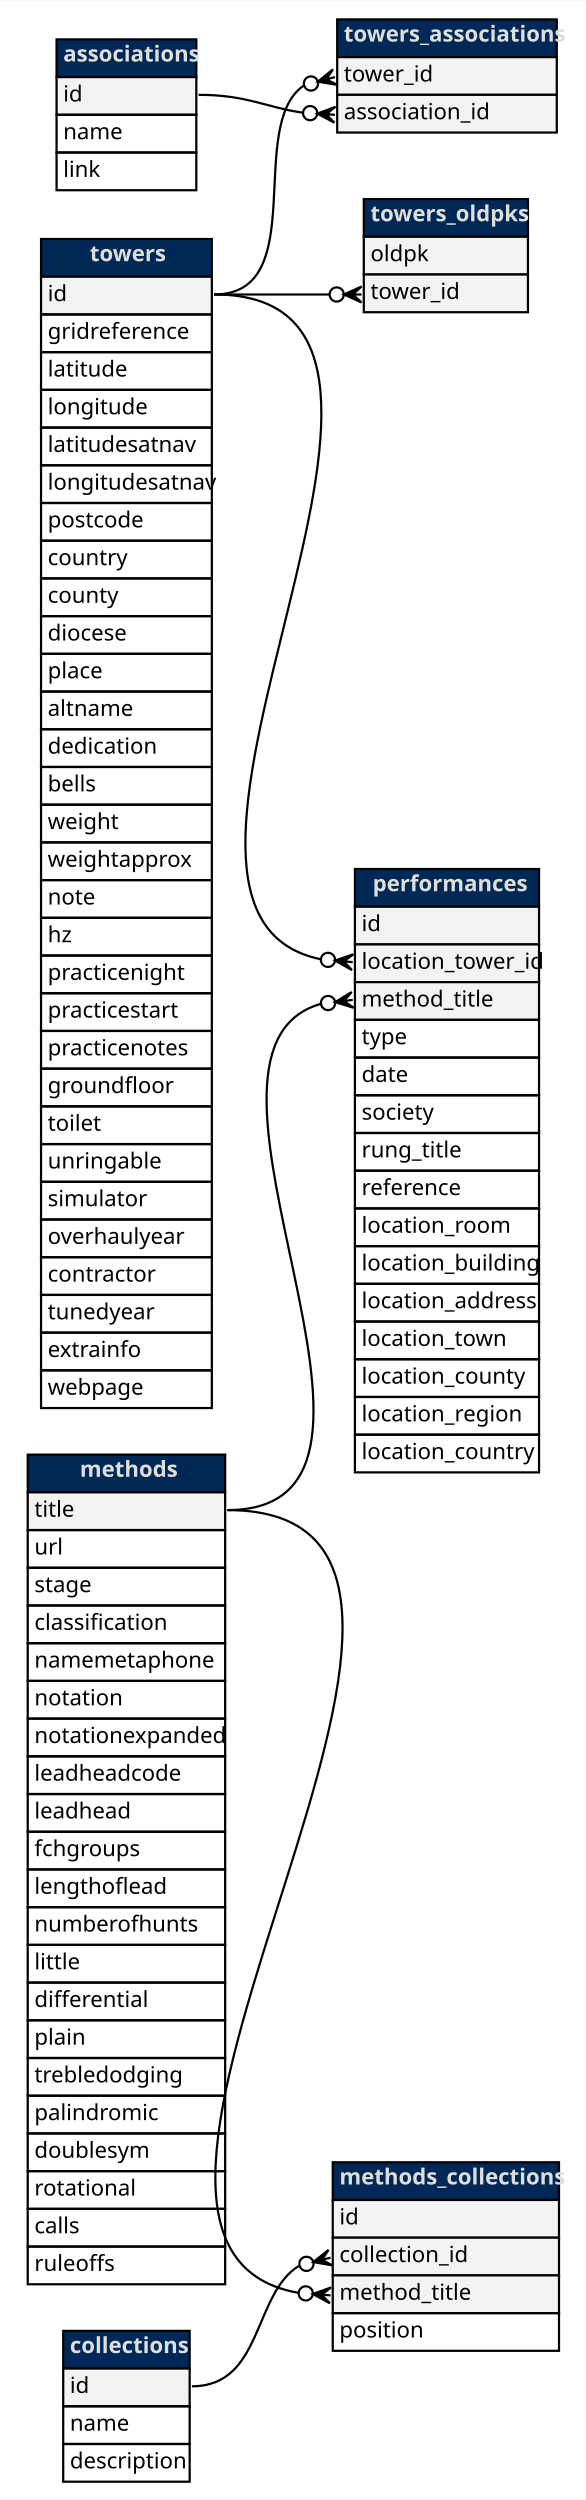
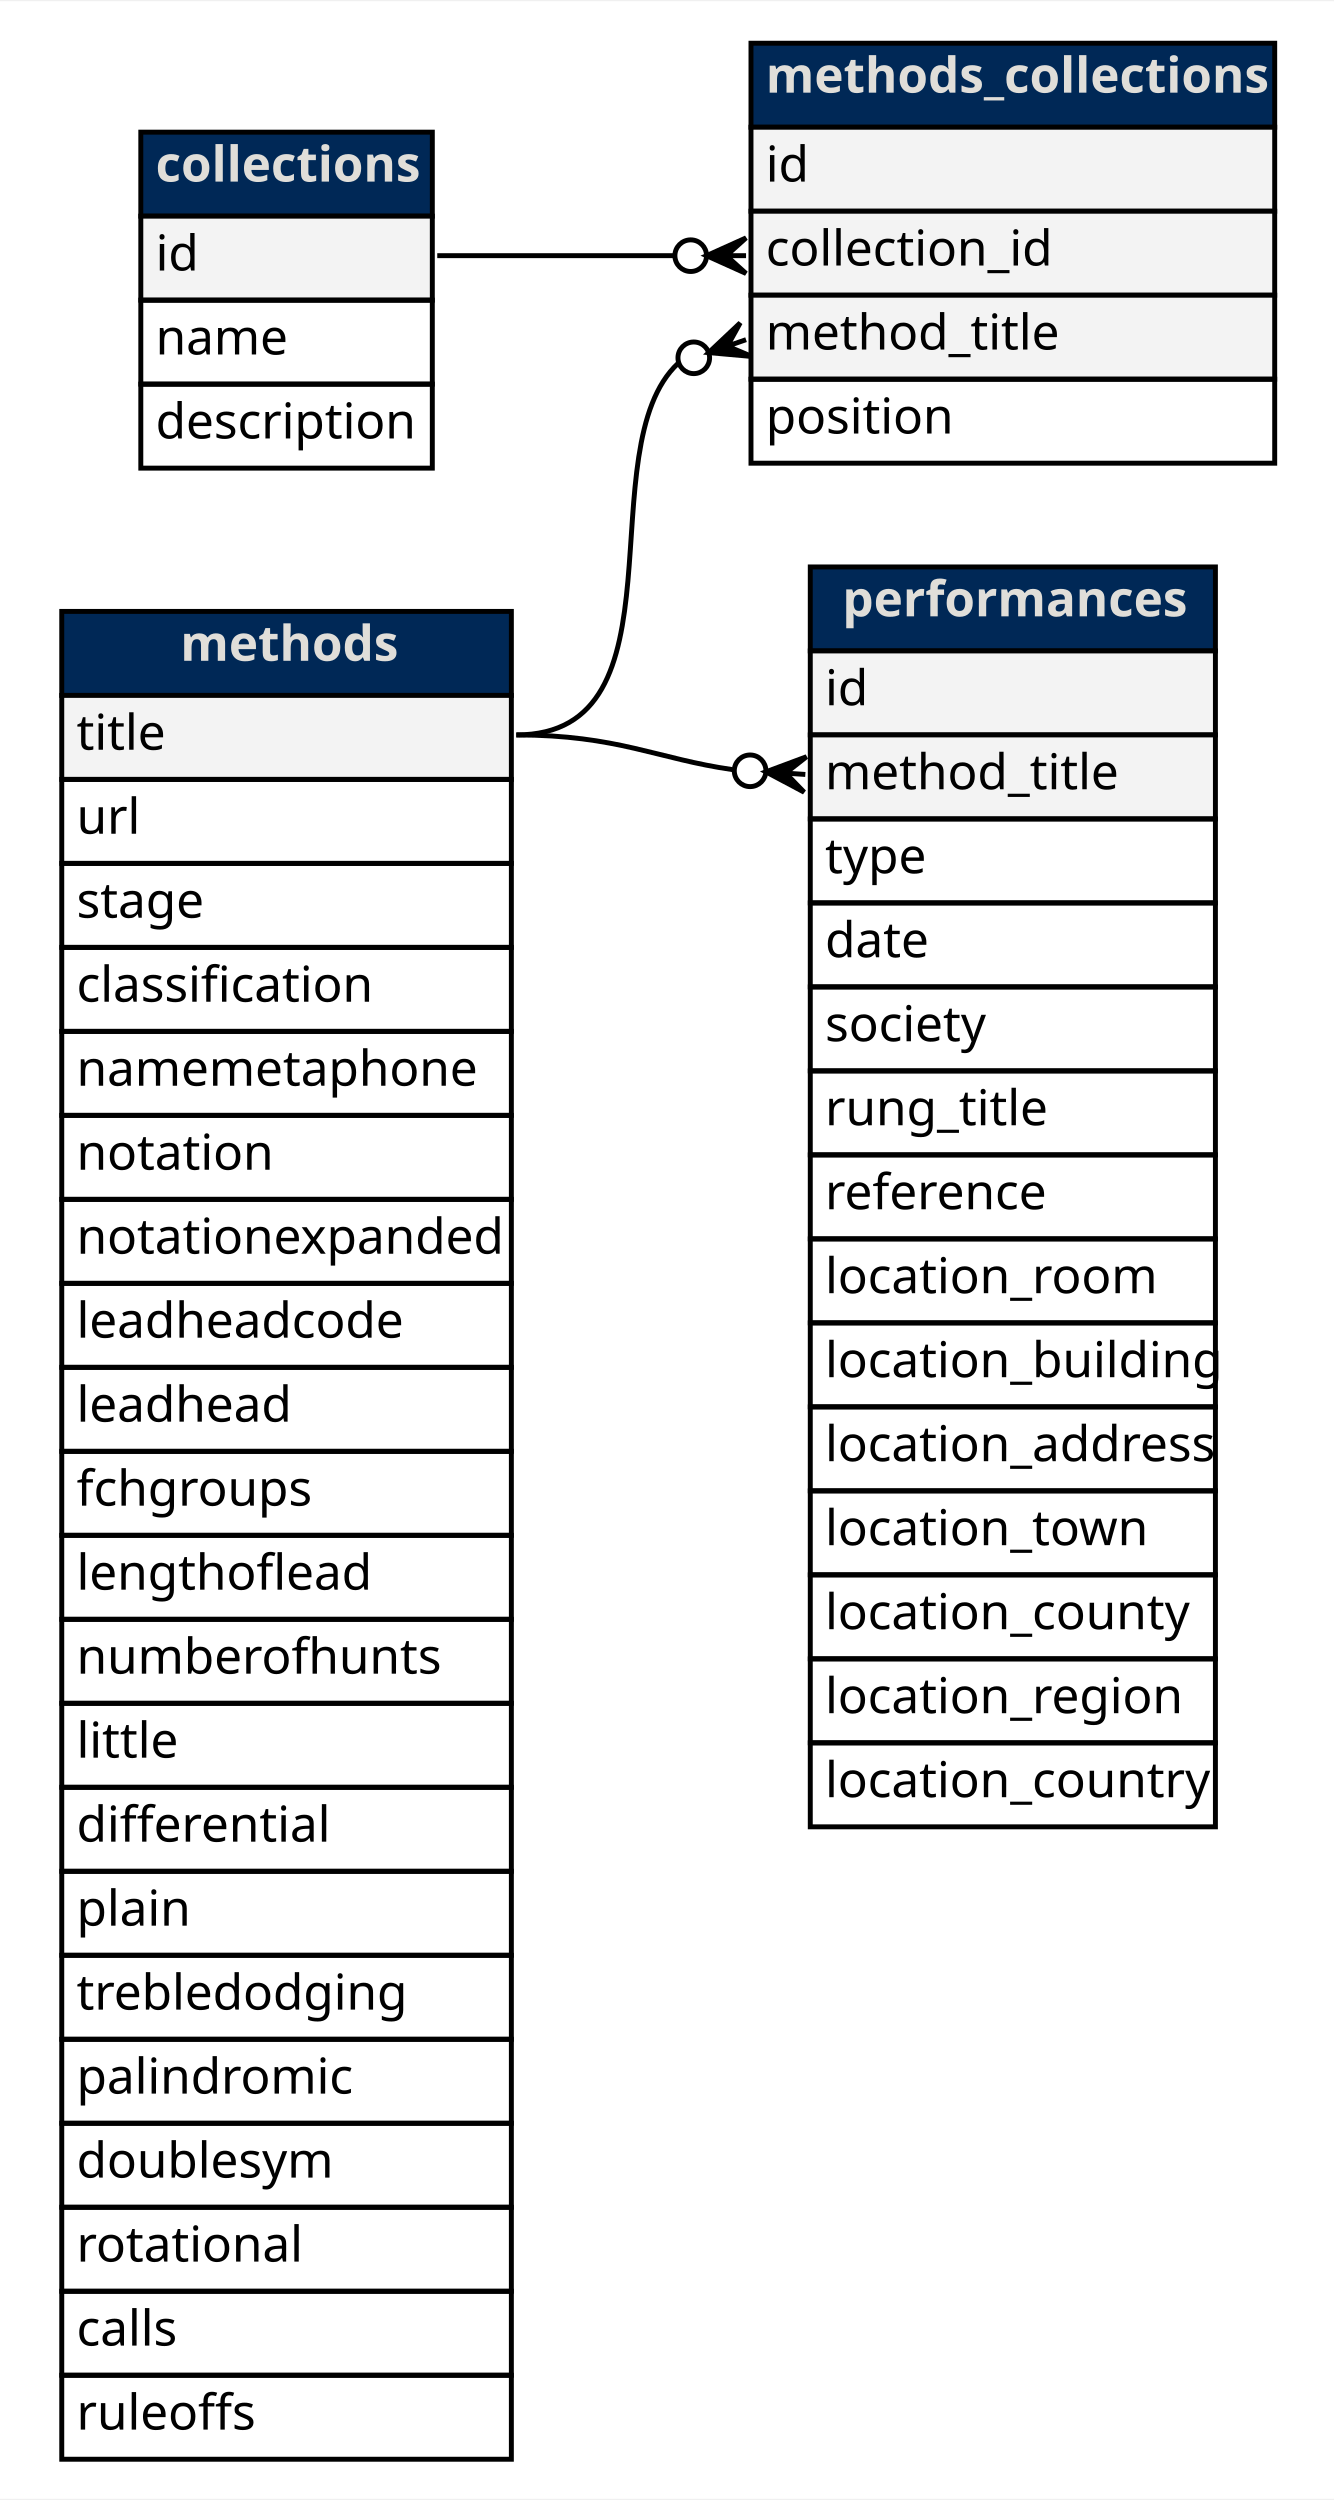
- <svg xmlns="http://www.w3.org/2000/svg" xmlns:xlink="http://www.w3.org/1999/xlink" width="264pt" height="1127pt" viewBox="0.00 0.00 264.00 1126.50">
-   <g id="graph0" class="graph" transform="scale(1 1) rotate(0) translate(4 1122.5)">
-     <polygon fill="#ffffff" stroke="none" points="-4,4 -4,-1122.5 260,-1122.5 260,4 -4,4" />
+ <svg xmlns="http://www.w3.org/2000/svg" xmlns:xlink="http://www.w3.org/1999/xlink" width="270pt" height="506pt" viewBox="0.00 0.00 270.00 505.50">
+   <g id="graph0" class="graph" transform="scale(1 1) rotate(0) translate(4 501.5)">
+     <polygon fill="#ffffff" stroke="transparent" points="-4,4 -4,-501.5 266,-501.5 266,4 -4,4" />
    <g id="node1" class="node">
      <g id="a_node1">
-         <a xlink:href="tables/associations.html" xlink:title="associations">
-           <polygon fill="#ffffff" stroke="none" points="21,-1037 21,-1105 84,-1105 84,-1037 21,-1037" />
-           <polygon fill="#002856" stroke="none" points="21.5,-1088 21.5,-1105 84.5,-1105 84.5,-1088 21.5,-1088" />
-           <polygon fill="none" stroke="black" points="21.5,-1088 21.5,-1105 84.5,-1105 84.5,-1088 21.5,-1088" />
-           <text text-anchor="start" x="24.5" y="-1095" font-family="Lucida Sans,sans-serif" font-weight="bold" font-size="10.00" fill="#e0ded9">associations</text>
-           <polygon fill="#f3f3f3" stroke="none" points="21.5,-1071 21.5,-1088 84.5,-1088 84.5,-1071 21.5,-1071" />
-           <polygon fill="none" stroke="black" points="21.5,-1071 21.5,-1088 84.5,-1088 84.5,-1071 21.5,-1071" />
-           <text text-anchor="start" x="24.5" y="-1077" font-family="Lucida Sans,sans-serif" font-size="10.00">id</text>
-           <polygon fill="none" stroke="black" points="21.5,-1054 21.5,-1071 84.5,-1071 84.5,-1054 21.5,-1054" />
-           <text text-anchor="start" x="24.5" y="-1060" font-family="Lucida Sans,sans-serif" font-size="10.00">name</text>
-           <polygon fill="none" stroke="black" points="21.5,-1037 21.5,-1054 84.5,-1054 84.5,-1037 21.5,-1037" />
-           <text text-anchor="start" x="24.5" y="-1043" font-family="Lucida Sans,sans-serif" font-size="10.00">link</text>
+         <a xlink:href="tables/collections.html" xlink:title="collections">
+           <polygon fill="#ffffff" stroke="transparent" points="24,-407 24,-475 83,-475 83,-407 24,-407" />
+           <polygon fill="#002856" stroke="transparent" points="24.5,-458 24.5,-475 83.5,-475 83.5,-458 24.5,-458" />
+           <polygon fill="none" stroke="black" points="24.5,-458 24.5,-475 83.5,-475 83.5,-458 24.5,-458" />
+           <text text-anchor="start" x="27.5" y="-465" font-family="Lucida Sans,sans-serif" font-weight="bold" font-size="10.00" fill="#e0ded9">collections</text>
+           <polygon fill="#f3f3f3" stroke="transparent" points="24.5,-441 24.5,-458 83.5,-458 83.5,-441 24.5,-441" />
+           <polygon fill="none" stroke="black" points="24.5,-441 24.5,-458 83.5,-458 83.5,-441 24.5,-441" />
+           <text text-anchor="start" x="27.5" y="-447" font-family="Lucida Sans,sans-serif" font-size="10.00">id</text>
+           <polygon fill="none" stroke="black" points="24.5,-424 24.5,-441 83.5,-441 83.5,-424 24.5,-424" />
+           <text text-anchor="start" x="27.5" y="-430" font-family="Lucida Sans,sans-serif" font-size="10.00">name</text>
+           <polygon fill="none" stroke="black" points="24.5,-407 24.5,-424 83.5,-424 83.5,-407 24.5,-407" />
+           <text text-anchor="start" x="27.5" y="-413" font-family="Lucida Sans,sans-serif" font-size="10.00">description</text>
        </a>
      </g>
    </g>
    <g id="node2" class="node">
      <g id="a_node2">
-         <a xlink:href="tables/collections.html" xlink:title="collections">
-           <polygon fill="#ffffff" stroke="none" points="24,-4 24,-72 81,-72 81,-4 24,-4" />
-           <polygon fill="#002856" stroke="none" points="24.5,-55 24.5,-72 81.5,-72 81.5,-55 24.5,-55" />
-           <polygon fill="none" stroke="black" points="24.5,-55 24.5,-72 81.5,-72 81.5,-55 24.5,-55" />
-           <text text-anchor="start" x="27.5" y="-62" font-family="Lucida Sans,sans-serif" font-weight="bold" font-size="10.00" fill="#e0ded9">collections</text>
-           <polygon fill="#f3f3f3" stroke="none" points="24.5,-38 24.5,-55 81.5,-55 81.5,-38 24.5,-38" />
-           <polygon fill="none" stroke="black" points="24.5,-38 24.5,-55 81.5,-55 81.5,-38 24.5,-38" />
-           <text text-anchor="start" x="27.5" y="-44" font-family="Lucida Sans,sans-serif" font-size="10.00">id</text>
-           <polygon fill="none" stroke="black" points="24.5,-21 24.5,-38 81.5,-38 81.5,-21 24.5,-21" />
-           <text text-anchor="start" x="27.5" y="-27" font-family="Lucida Sans,sans-serif" font-size="10.00">name</text>
-           <polygon fill="none" stroke="black" points="24.5,-4 24.5,-21 81.5,-21 81.5,-4 24.5,-4" />
-           <text text-anchor="start" x="27.5" y="-10" font-family="Lucida Sans,sans-serif" font-size="10.00">description</text>
+         <a xlink:href="tables/methods.html" xlink:title="methods">
+           <polygon fill="#ffffff" stroke="transparent" points="8,-4 8,-378 99,-378 99,-4 8,-4" />
+           <polygon fill="#002856" stroke="transparent" points="8.5,-361 8.5,-378 99.5,-378 99.5,-361 8.5,-361" />
+           <polygon fill="none" stroke="black" points="8.5,-361 8.5,-378 99.5,-378 99.5,-361 8.5,-361" />
+           <text text-anchor="start" x="32.5" y="-368" font-family="Lucida Sans,sans-serif" font-weight="bold" font-size="10.00" fill="#e0ded9">methods</text>
+           <polygon fill="#f3f3f3" stroke="transparent" points="8.5,-344 8.5,-361 99.5,-361 99.5,-344 8.5,-344" />
+           <polygon fill="none" stroke="black" points="8.5,-344 8.5,-361 99.5,-361 99.5,-344 8.5,-344" />
+           <text text-anchor="start" x="11.5" y="-350" font-family="Lucida Sans,sans-serif" font-size="10.00">title</text>
+           <polygon fill="none" stroke="black" points="8.5,-327 8.5,-344 99.5,-344 99.5,-327 8.5,-327" />
+           <text text-anchor="start" x="11.5" y="-333" font-family="Lucida Sans,sans-serif" font-size="10.00">url</text>
+           <polygon fill="none" stroke="black" points="8.5,-310 8.5,-327 99.5,-327 99.5,-310 8.5,-310" />
+           <text text-anchor="start" x="11.5" y="-316" font-family="Lucida Sans,sans-serif" font-size="10.00">stage</text>
+           <polygon fill="none" stroke="black" points="8.5,-293 8.5,-310 99.5,-310 99.5,-293 8.5,-293" />
+           <text text-anchor="start" x="11.5" y="-299" font-family="Lucida Sans,sans-serif" font-size="10.00">classification</text>
+           <polygon fill="none" stroke="black" points="8.5,-276 8.5,-293 99.5,-293 99.5,-276 8.5,-276" />
+           <text text-anchor="start" x="11.5" y="-282" font-family="Lucida Sans,sans-serif" font-size="10.00">namemetaphone</text>
+           <polygon fill="none" stroke="black" points="8.5,-259 8.5,-276 99.5,-276 99.5,-259 8.5,-259" />
+           <text text-anchor="start" x="11.5" y="-265" font-family="Lucida Sans,sans-serif" font-size="10.00">notation</text>
+           <polygon fill="none" stroke="black" points="8.5,-242 8.5,-259 99.5,-259 99.5,-242 8.5,-242" />
+           <text text-anchor="start" x="11.5" y="-248" font-family="Lucida Sans,sans-serif" font-size="10.00">notationexpanded</text>
+           <polygon fill="none" stroke="black" points="8.5,-225 8.5,-242 99.5,-242 99.5,-225 8.5,-225" />
+           <text text-anchor="start" x="11.5" y="-231" font-family="Lucida Sans,sans-serif" font-size="10.00">leadheadcode</text>
+           <polygon fill="none" stroke="black" points="8.5,-208 8.5,-225 99.5,-225 99.5,-208 8.5,-208" />
+           <text text-anchor="start" x="11.5" y="-214" font-family="Lucida Sans,sans-serif" font-size="10.00">leadhead</text>
+           <polygon fill="none" stroke="black" points="8.5,-191 8.5,-208 99.5,-208 99.5,-191 8.5,-191" />
+           <text text-anchor="start" x="11.5" y="-197" font-family="Lucida Sans,sans-serif" font-size="10.00">fchgroups</text>
+           <polygon fill="none" stroke="black" points="8.5,-174 8.5,-191 99.5,-191 99.5,-174 8.5,-174" />
+           <text text-anchor="start" x="11.5" y="-180" font-family="Lucida Sans,sans-serif" font-size="10.00">lengthoflead</text>
+           <polygon fill="none" stroke="black" points="8.5,-157 8.5,-174 99.5,-174 99.5,-157 8.5,-157" />
+           <text text-anchor="start" x="11.5" y="-163" font-family="Lucida Sans,sans-serif" font-size="10.00">numberofhunts</text>
+           <polygon fill="none" stroke="black" points="8.5,-140 8.5,-157 99.5,-157 99.5,-140 8.5,-140" />
+           <text text-anchor="start" x="11.5" y="-146" font-family="Lucida Sans,sans-serif" font-size="10.00">little</text>
+           <polygon fill="none" stroke="black" points="8.5,-123 8.5,-140 99.5,-140 99.5,-123 8.5,-123" />
+           <text text-anchor="start" x="11.5" y="-129" font-family="Lucida Sans,sans-serif" font-size="10.00">differential</text>
+           <polygon fill="none" stroke="black" points="8.5,-106 8.5,-123 99.5,-123 99.5,-106 8.5,-106" />
+           <text text-anchor="start" x="11.5" y="-112" font-family="Lucida Sans,sans-serif" font-size="10.00">plain</text>
+           <polygon fill="none" stroke="black" points="8.5,-89 8.5,-106 99.5,-106 99.5,-89 8.5,-89" />
+           <text text-anchor="start" x="11.5" y="-95" font-family="Lucida Sans,sans-serif" font-size="10.00">trebledodging</text>
+           <polygon fill="none" stroke="black" points="8.5,-72 8.5,-89 99.5,-89 99.5,-72 8.5,-72" />
+           <text text-anchor="start" x="11.5" y="-78" font-family="Lucida Sans,sans-serif" font-size="10.00">palindromic</text>
+           <polygon fill="none" stroke="black" points="8.5,-55 8.5,-72 99.5,-72 99.5,-55 8.5,-55" />
+           <text text-anchor="start" x="11.5" y="-61" font-family="Lucida Sans,sans-serif" font-size="10.00">doublesym</text>
+           <polygon fill="none" stroke="black" points="8.5,-38 8.5,-55 99.5,-55 99.5,-38 8.5,-38" />
+           <text text-anchor="start" x="11.5" y="-44" font-family="Lucida Sans,sans-serif" font-size="10.00">rotational</text>
+           <polygon fill="none" stroke="black" points="8.5,-21 8.5,-38 99.5,-38 99.5,-21 8.5,-21" />
+           <text text-anchor="start" x="11.5" y="-27" font-family="Lucida Sans,sans-serif" font-size="10.00">calls</text>
+           <polygon fill="none" stroke="black" points="8.5,-4 8.5,-21 99.5,-21 99.5,-4 8.5,-4" />
+           <text text-anchor="start" x="11.5" y="-10" font-family="Lucida Sans,sans-serif" font-size="10.00">ruleoffs</text>
        </a>
      </g>
    </g>
    <g id="node3" class="node">
      <g id="a_node3">
-         <a xlink:href="tables/methods.html" xlink:title="methods">
-           <polygon fill="#ffffff" stroke="none" points="8,-93 8,-467 97,-467 97,-93 8,-93" />
-           <polygon fill="#002856" stroke="none" points="8.5,-450 8.5,-467 97.5,-467 97.5,-450 8.5,-450" />
-           <polygon fill="none" stroke="black" points="8.5,-450 8.5,-467 97.5,-467 97.5,-450 8.5,-450" />
-           <text text-anchor="start" x="32" y="-457" font-family="Lucida Sans,sans-serif" font-weight="bold" font-size="10.00" fill="#e0ded9">methods</text>
-           <polygon fill="#f3f3f3" stroke="none" points="8.5,-433 8.5,-450 97.5,-450 97.5,-433 8.5,-433" />
-           <polygon fill="none" stroke="black" points="8.5,-433 8.5,-450 97.5,-450 97.5,-433 8.5,-433" />
-           <text text-anchor="start" x="11.5" y="-439" font-family="Lucida Sans,sans-serif" font-size="10.00">title</text>
-           <polygon fill="none" stroke="black" points="8.5,-416 8.5,-433 97.5,-433 97.5,-416 8.5,-416" />
-           <text text-anchor="start" x="11.5" y="-422" font-family="Lucida Sans,sans-serif" font-size="10.00">url</text>
-           <polygon fill="none" stroke="black" points="8.5,-399 8.5,-416 97.5,-416 97.5,-399 8.5,-399" />
-           <text text-anchor="start" x="11.5" y="-405" font-family="Lucida Sans,sans-serif" font-size="10.00">stage</text>
-           <polygon fill="none" stroke="black" points="8.5,-382 8.5,-399 97.5,-399 97.5,-382 8.5,-382" />
-           <text text-anchor="start" x="11.5" y="-388" font-family="Lucida Sans,sans-serif" font-size="10.00">classification</text>
-           <polygon fill="none" stroke="black" points="8.5,-365 8.5,-382 97.5,-382 97.5,-365 8.5,-365" />
-           <text text-anchor="start" x="11.5" y="-371" font-family="Lucida Sans,sans-serif" font-size="10.00">namemetaphone</text>
-           <polygon fill="none" stroke="black" points="8.5,-348 8.5,-365 97.5,-365 97.5,-348 8.5,-348" />
-           <text text-anchor="start" x="11.5" y="-354" font-family="Lucida Sans,sans-serif" font-size="10.00">notation</text>
-           <polygon fill="none" stroke="black" points="8.5,-331 8.5,-348 97.5,-348 97.5,-331 8.5,-331" />
-           <text text-anchor="start" x="11.5" y="-337" font-family="Lucida Sans,sans-serif" font-size="10.00">notationexpanded</text>
-           <polygon fill="none" stroke="black" points="8.5,-314 8.5,-331 97.5,-331 97.5,-314 8.5,-314" />
-           <text text-anchor="start" x="11.5" y="-320" font-family="Lucida Sans,sans-serif" font-size="10.00">leadheadcode</text>
-           <polygon fill="none" stroke="black" points="8.5,-297 8.5,-314 97.5,-314 97.5,-297 8.5,-297" />
-           <text text-anchor="start" x="11.5" y="-303" font-family="Lucida Sans,sans-serif" font-size="10.00">leadhead</text>
-           <polygon fill="none" stroke="black" points="8.5,-280 8.5,-297 97.5,-297 97.5,-280 8.5,-280" />
-           <text text-anchor="start" x="11.5" y="-286" font-family="Lucida Sans,sans-serif" font-size="10.00">fchgroups</text>
-           <polygon fill="none" stroke="black" points="8.5,-263 8.5,-280 97.5,-280 97.5,-263 8.5,-263" />
-           <text text-anchor="start" x="11.5" y="-269" font-family="Lucida Sans,sans-serif" font-size="10.00">lengthoflead</text>
-           <polygon fill="none" stroke="black" points="8.5,-246 8.5,-263 97.5,-263 97.5,-246 8.5,-246" />
-           <text text-anchor="start" x="11.5" y="-252" font-family="Lucida Sans,sans-serif" font-size="10.00">numberofhunts</text>
-           <polygon fill="none" stroke="black" points="8.5,-229 8.5,-246 97.5,-246 97.5,-229 8.5,-229" />
-           <text text-anchor="start" x="11.5" y="-235" font-family="Lucida Sans,sans-serif" font-size="10.00">little</text>
-           <polygon fill="none" stroke="black" points="8.5,-212 8.5,-229 97.5,-229 97.5,-212 8.5,-212" />
-           <text text-anchor="start" x="11.5" y="-218" font-family="Lucida Sans,sans-serif" font-size="10.00">differential</text>
-           <polygon fill="none" stroke="black" points="8.5,-195 8.5,-212 97.5,-212 97.5,-195 8.5,-195" />
-           <text text-anchor="start" x="11.5" y="-201" font-family="Lucida Sans,sans-serif" font-size="10.00">plain</text>
-           <polygon fill="none" stroke="black" points="8.5,-178 8.5,-195 97.5,-195 97.5,-178 8.5,-178" />
-           <text text-anchor="start" x="11.5" y="-184" font-family="Lucida Sans,sans-serif" font-size="10.00">trebledodging</text>
-           <polygon fill="none" stroke="black" points="8.5,-161 8.5,-178 97.5,-178 97.5,-161 8.5,-161" />
-           <text text-anchor="start" x="11.5" y="-167" font-family="Lucida Sans,sans-serif" font-size="10.00">palindromic</text>
-           <polygon fill="none" stroke="black" points="8.5,-144 8.5,-161 97.5,-161 97.5,-144 8.5,-144" />
-           <text text-anchor="start" x="11.5" y="-150" font-family="Lucida Sans,sans-serif" font-size="10.00">doublesym</text>
-           <polygon fill="none" stroke="black" points="8.5,-127 8.5,-144 97.5,-144 97.5,-127 8.5,-127" />
-           <text text-anchor="start" x="11.5" y="-133" font-family="Lucida Sans,sans-serif" font-size="10.00">rotational</text>
-           <polygon fill="none" stroke="black" points="8.5,-110 8.5,-127 97.5,-127 97.5,-110 8.5,-110" />
-           <text text-anchor="start" x="11.5" y="-116" font-family="Lucida Sans,sans-serif" font-size="10.00">calls</text>
-           <polygon fill="none" stroke="black" points="8.5,-93 8.5,-110 97.5,-110 97.5,-93 8.5,-93" />
-           <text text-anchor="start" x="11.5" y="-99" font-family="Lucida Sans,sans-serif" font-size="10.00">ruleoffs</text>
-         </a>
-       </g>
-     </g>
-     <g id="node4" class="node">
-       <g id="a_node4">
        <a xlink:href="tables/methods_collections.html" xlink:title="methods_collections">
-           <polygon fill="#ffffff" stroke="none" points="146,-63.5 146,-148.5 248,-148.5 248,-63.5 146,-63.5" />
-           <polygon fill="#002856" stroke="none" points="146,-131 146,-148 248,-148 248,-131 146,-131" />
-           <polygon fill="none" stroke="black" points="146,-131 146,-148 248,-148 248,-131 146,-131" />
-           <text text-anchor="start" x="149" y="-138" font-family="Lucida Sans,sans-serif" font-weight="bold" font-size="10.00" fill="#e0ded9">methods_collections</text>
-           <polygon fill="#f3f3f3" stroke="none" points="146,-114 146,-131 248,-131 248,-114 146,-114" />
-           <polygon fill="none" stroke="black" points="146,-114 146,-131 248,-131 248,-114 146,-114" />
-           <text text-anchor="start" x="149" y="-120" font-family="Lucida Sans,sans-serif" font-size="10.00">id</text>
-           <polygon fill="#f3f3f3" stroke="none" points="146,-97 146,-114 248,-114 248,-97 146,-97" />
-           <polygon fill="none" stroke="black" points="146,-97 146,-114 248,-114 248,-97 146,-97" />
-           <text text-anchor="start" x="149" y="-103" font-family="Lucida Sans,sans-serif" font-size="10.00">collection_id</text>
-           <polygon fill="#f3f3f3" stroke="none" points="146,-80 146,-97 248,-97 248,-80 146,-80" />
-           <polygon fill="none" stroke="black" points="146,-80 146,-97 248,-97 248,-80 146,-80" />
-           <text text-anchor="start" x="149" y="-86" font-family="Lucida Sans,sans-serif" font-size="10.00">method_title</text>
-           <polygon fill="none" stroke="black" points="146,-63 146,-80 248,-80 248,-63 146,-63" />
-           <text text-anchor="start" x="149" y="-69" font-family="Lucida Sans,sans-serif" font-size="10.00">position</text>
+           <polygon fill="#ffffff" stroke="transparent" points="148,-408.5 148,-493.5 254,-493.5 254,-408.5 148,-408.5" />
+           <polygon fill="#002856" stroke="transparent" points="148,-476 148,-493 254,-493 254,-476 148,-476" />
+           <polygon fill="none" stroke="black" points="148,-476 148,-493 254,-493 254,-476 148,-476" />
+           <text text-anchor="start" x="151" y="-483" font-family="Lucida Sans,sans-serif" font-weight="bold" font-size="10.00" fill="#e0ded9">methods_collections</text>
+           <polygon fill="#f3f3f3" stroke="transparent" points="148,-459 148,-476 254,-476 254,-459 148,-459" />
+           <polygon fill="none" stroke="black" points="148,-459 148,-476 254,-476 254,-459 148,-459" />
+           <text text-anchor="start" x="151" y="-465" font-family="Lucida Sans,sans-serif" font-size="10.00">id</text>
+           <polygon fill="#f3f3f3" stroke="transparent" points="148,-442 148,-459 254,-459 254,-442 148,-442" />
+           <polygon fill="none" stroke="black" points="148,-442 148,-459 254,-459 254,-442 148,-442" />
+           <text text-anchor="start" x="151" y="-448" font-family="Lucida Sans,sans-serif" font-size="10.00">collection_id</text>
+           <polygon fill="#f3f3f3" stroke="transparent" points="148,-425 148,-442 254,-442 254,-425 148,-425" />
+           <polygon fill="none" stroke="black" points="148,-425 148,-442 254,-442 254,-425 148,-425" />
+           <text text-anchor="start" x="151" y="-431" font-family="Lucida Sans,sans-serif" font-size="10.00">method_title</text>
+           <polygon fill="none" stroke="black" points="148,-408 148,-425 254,-425 254,-408 148,-408" />
+           <text text-anchor="start" x="151" y="-414" font-family="Lucida Sans,sans-serif" font-size="10.00">position</text>
        </a>
      </g>
    </g>
    <g id="edge1" class="edge">
-       <path fill="none" stroke="black" d="M130.882,-101.372C109.966,-88.674 114.623,-47 82.5,-47" />
-       <polygon fill="black" stroke="black" points="137.252,-103.009 144.104,-108.487 141.126,-104.004 145,-105 145,-105 145,-105 141.126,-104.004 145.896,-101.513 137.252,-103.009 137.252,-103.009" />
-       <ellipse fill="none" stroke="black" cx="134.152" cy="-102.212" rx="3.2" ry="3.2" />
+       <path fill="none" stroke="black" d="M132.3,-450C115.54,-450 106.64,-450 84.5,-450" />
+       <polygon fill="black" stroke="black" points="139,-450 147,-453.6 143,-450 147,-450 147,-450 147,-450 143,-450 147,-446.4 139,-450 139,-450" />
+       <ellipse fill="none" stroke="black" cx="135.8" cy="-450" rx="3.2" ry="3.2" />
    </g>
    <g id="edge2" class="edge">
-       <path fill="none" stroke="black" d="M130.583,-89.145C3.829,-111.118 251.916,-442 98.5,-442" />
-       <polygon fill="black" stroke="black" points="137.025,-88.633 145.285,-91.589 141.013,-88.317 145,-88 145,-88 145,-88 141.013,-88.317 144.715,-84.411 137.025,-88.633 137.025,-88.633" />
-       <ellipse fill="none" stroke="black" cx="133.835" cy="-88.887" rx="3.2" ry="3.2" />
+       <path fill="none" stroke="black" d="M133.27,-428.24C114.79,-411.01 135.52,-353 100.5,-353" />
+       <polygon fill="black" stroke="black" points="139.44,-430.38 145.82,-436.4 143.22,-431.69 147,-433 147,-433 147,-433 143.22,-431.69 148.18,-429.6 139.44,-430.38 139.44,-430.38" />
+       <ellipse fill="none" stroke="black" cx="136.42" cy="-429.33" rx="3.2" ry="3.2" />
    </g>
-     <g id="node5" class="node">
-       <g id="a_node5">
+     <g id="node4" class="node">
+       <g id="a_node4">
        <a xlink:href="tables/performances.html" xlink:title="performances">
-           <polygon fill="#ffffff" stroke="none" points="155.5,-459 155.5,-731 238.5,-731 238.5,-459 155.5,-459" />
-           <polygon fill="#002856" stroke="none" points="156,-714 156,-731 239,-731 239,-714 156,-714" />
-           <polygon fill="none" stroke="black" points="156,-714 156,-731 239,-731 239,-714 156,-714" />
-           <text text-anchor="start" x="164" y="-721" font-family="Lucida Sans,sans-serif" font-weight="bold" font-size="10.00" fill="#e0ded9">performances</text>
-           <polygon fill="#f3f3f3" stroke="none" points="156,-697 156,-714 239,-714 239,-697 156,-697" />
-           <polygon fill="none" stroke="black" points="156,-697 156,-714 239,-714 239,-697 156,-697" />
-           <text text-anchor="start" x="159" y="-703" font-family="Lucida Sans,sans-serif" font-size="10.00">id</text>
-           <polygon fill="#f3f3f3" stroke="none" points="156,-680 156,-697 239,-697 239,-680 156,-680" />
-           <polygon fill="none" stroke="black" points="156,-680 156,-697 239,-697 239,-680 156,-680" />
-           <text text-anchor="start" x="159" y="-686" font-family="Lucida Sans,sans-serif" font-size="10.00">location_tower_id</text>
-           <polygon fill="#f3f3f3" stroke="none" points="156,-663 156,-680 239,-680 239,-663 156,-663" />
-           <polygon fill="none" stroke="black" points="156,-663 156,-680 239,-680 239,-663 156,-663" />
-           <text text-anchor="start" x="159" y="-669" font-family="Lucida Sans,sans-serif" font-size="10.00">method_title</text>
-           <polygon fill="none" stroke="black" points="156,-646 156,-663 239,-663 239,-646 156,-646" />
-           <text text-anchor="start" x="159" y="-652" font-family="Lucida Sans,sans-serif" font-size="10.00">type</text>
-           <polygon fill="none" stroke="black" points="156,-629 156,-646 239,-646 239,-629 156,-629" />
-           <text text-anchor="start" x="159" y="-635" font-family="Lucida Sans,sans-serif" font-size="10.00">date</text>
-           <polygon fill="none" stroke="black" points="156,-612 156,-629 239,-629 239,-612 156,-612" />
-           <text text-anchor="start" x="159" y="-618" font-family="Lucida Sans,sans-serif" font-size="10.00">society</text>
-           <polygon fill="none" stroke="black" points="156,-595 156,-612 239,-612 239,-595 156,-595" />
-           <text text-anchor="start" x="159" y="-601" font-family="Lucida Sans,sans-serif" font-size="10.00">rung_title</text>
-           <polygon fill="none" stroke="black" points="156,-578 156,-595 239,-595 239,-578 156,-578" />
-           <text text-anchor="start" x="159" y="-584" font-family="Lucida Sans,sans-serif" font-size="10.00">reference</text>
-           <polygon fill="none" stroke="black" points="156,-561 156,-578 239,-578 239,-561 156,-561" />
-           <text text-anchor="start" x="159" y="-567" font-family="Lucida Sans,sans-serif" font-size="10.00">location_room</text>
-           <polygon fill="none" stroke="black" points="156,-544 156,-561 239,-561 239,-544 156,-544" />
-           <text text-anchor="start" x="159" y="-550" font-family="Lucida Sans,sans-serif" font-size="10.00">location_building</text>
-           <polygon fill="none" stroke="black" points="156,-527 156,-544 239,-544 239,-527 156,-527" />
-           <text text-anchor="start" x="159" y="-533" font-family="Lucida Sans,sans-serif" font-size="10.00">location_address</text>
-           <polygon fill="none" stroke="black" points="156,-510 156,-527 239,-527 239,-510 156,-510" />
-           <text text-anchor="start" x="159" y="-516" font-family="Lucida Sans,sans-serif" font-size="10.00">location_town</text>
-           <polygon fill="none" stroke="black" points="156,-493 156,-510 239,-510 239,-493 156,-493" />
-           <text text-anchor="start" x="159" y="-499" font-family="Lucida Sans,sans-serif" font-size="10.00">location_county</text>
-           <polygon fill="none" stroke="black" points="156,-476 156,-493 239,-493 239,-476 156,-476" />
-           <text text-anchor="start" x="159" y="-482" font-family="Lucida Sans,sans-serif" font-size="10.00">location_region</text>
-           <polygon fill="none" stroke="black" points="156,-459 156,-476 239,-476 239,-459 156,-459" />
-           <text text-anchor="start" x="159" y="-465" font-family="Lucida Sans,sans-serif" font-size="10.00">location_country</text>
-         </a>
-       </g>
-     </g>
-     <g id="edge4" class="edge">
-       <path fill="none" stroke="black" d="M140.434,-670.149C65.262,-648.382 198.21,-442 98.5,-442" />
-       <polygon fill="black" stroke="black" points="147.064,-670.991 154.546,-675.571 151.032,-671.496 155,-672 155,-672 155,-672 151.032,-671.496 155.454,-668.429 147.064,-670.991 147.064,-670.991" />
-       <ellipse fill="none" stroke="black" cx="143.889" cy="-670.588" rx="3.2" ry="3.2" />
-     </g>
-     <g id="node6" class="node">
-       <g id="a_node6">
-         <a xlink:href="tables/towers.html" xlink:title="towers">
-           <polygon fill="#ffffff" stroke="none" points="14,-488.5 14,-1015.5 91,-1015.5 91,-488.5 14,-488.5" />
-           <polygon fill="#002856" stroke="none" points="14.5,-998 14.5,-1015 91.5,-1015 91.5,-998 14.5,-998" />
-           <polygon fill="none" stroke="black" points="14.5,-998 14.5,-1015 91.5,-1015 91.5,-998 14.5,-998" />
-           <text text-anchor="start" x="36.5" y="-1005" font-family="Lucida Sans,sans-serif" font-weight="bold" font-size="10.00" fill="#e0ded9">towers</text>
-           <polygon fill="#f3f3f3" stroke="none" points="14.5,-981 14.5,-998 91.5,-998 91.5,-981 14.5,-981" />
-           <polygon fill="none" stroke="black" points="14.5,-981 14.5,-998 91.5,-998 91.5,-981 14.5,-981" />
-           <text text-anchor="start" x="17.5" y="-987" font-family="Lucida Sans,sans-serif" font-size="10.00">id</text>
-           <polygon fill="none" stroke="black" points="14.5,-964 14.5,-981 91.5,-981 91.5,-964 14.5,-964" />
-           <text text-anchor="start" x="17.5" y="-970" font-family="Lucida Sans,sans-serif" font-size="10.00">gridreference</text>
-           <polygon fill="none" stroke="black" points="14.5,-947 14.5,-964 91.5,-964 91.5,-947 14.5,-947" />
-           <text text-anchor="start" x="17.5" y="-953" font-family="Lucida Sans,sans-serif" font-size="10.00">latitude</text>
-           <polygon fill="none" stroke="black" points="14.5,-930 14.5,-947 91.5,-947 91.5,-930 14.5,-930" />
-           <text text-anchor="start" x="17.5" y="-936" font-family="Lucida Sans,sans-serif" font-size="10.00">longitude</text>
-           <polygon fill="none" stroke="black" points="14.5,-913 14.5,-930 91.5,-930 91.5,-913 14.5,-913" />
-           <text text-anchor="start" x="17.5" y="-919" font-family="Lucida Sans,sans-serif" font-size="10.00">latitudesatnav</text>
-           <polygon fill="none" stroke="black" points="14.5,-896 14.5,-913 91.5,-913 91.5,-896 14.5,-896" />
-           <text text-anchor="start" x="17.5" y="-902" font-family="Lucida Sans,sans-serif" font-size="10.00">longitudesatnav</text>
-           <polygon fill="none" stroke="black" points="14.5,-879 14.5,-896 91.5,-896 91.5,-879 14.5,-879" />
-           <text text-anchor="start" x="17.5" y="-885" font-family="Lucida Sans,sans-serif" font-size="10.00">postcode</text>
-           <polygon fill="none" stroke="black" points="14.5,-862 14.5,-879 91.5,-879 91.5,-862 14.5,-862" />
-           <text text-anchor="start" x="17.5" y="-868" font-family="Lucida Sans,sans-serif" font-size="10.00">country</text>
-           <polygon fill="none" stroke="black" points="14.5,-845 14.5,-862 91.5,-862 91.5,-845 14.5,-845" />
-           <text text-anchor="start" x="17.5" y="-851" font-family="Lucida Sans,sans-serif" font-size="10.00">county</text>
-           <polygon fill="none" stroke="black" points="14.5,-828 14.5,-845 91.5,-845 91.5,-828 14.5,-828" />
-           <text text-anchor="start" x="17.5" y="-834" font-family="Lucida Sans,sans-serif" font-size="10.00">diocese</text>
-           <polygon fill="none" stroke="black" points="14.5,-811 14.5,-828 91.5,-828 91.5,-811 14.5,-811" />
-           <text text-anchor="start" x="17.5" y="-817" font-family="Lucida Sans,sans-serif" font-size="10.00">place</text>
-           <polygon fill="none" stroke="black" points="14.5,-794 14.5,-811 91.5,-811 91.5,-794 14.5,-794" />
-           <text text-anchor="start" x="17.5" y="-800" font-family="Lucida Sans,sans-serif" font-size="10.00">altname</text>
-           <polygon fill="none" stroke="black" points="14.5,-777 14.5,-794 91.5,-794 91.5,-777 14.5,-777" />
-           <text text-anchor="start" x="17.5" y="-783" font-family="Lucida Sans,sans-serif" font-size="10.00">dedication</text>
-           <polygon fill="none" stroke="black" points="14.5,-760 14.5,-777 91.5,-777 91.5,-760 14.5,-760" />
-           <text text-anchor="start" x="17.5" y="-766" font-family="Lucida Sans,sans-serif" font-size="10.00">bells</text>
-           <polygon fill="none" stroke="black" points="14.5,-743 14.5,-760 91.5,-760 91.5,-743 14.5,-743" />
-           <text text-anchor="start" x="17.5" y="-749" font-family="Lucida Sans,sans-serif" font-size="10.00">weight</text>
-           <polygon fill="none" stroke="black" points="14.5,-726 14.5,-743 91.5,-743 91.5,-726 14.5,-726" />
-           <text text-anchor="start" x="17.5" y="-732" font-family="Lucida Sans,sans-serif" font-size="10.00">weightapprox</text>
-           <polygon fill="none" stroke="black" points="14.5,-709 14.5,-726 91.5,-726 91.5,-709 14.5,-709" />
-           <text text-anchor="start" x="17.5" y="-715" font-family="Lucida Sans,sans-serif" font-size="10.00">note</text>
-           <polygon fill="none" stroke="black" points="14.5,-692 14.5,-709 91.5,-709 91.5,-692 14.5,-692" />
-           <text text-anchor="start" x="17.5" y="-698" font-family="Lucida Sans,sans-serif" font-size="10.00">hz</text>
-           <polygon fill="none" stroke="black" points="14.5,-675 14.5,-692 91.5,-692 91.5,-675 14.5,-675" />
-           <text text-anchor="start" x="17.5" y="-681" font-family="Lucida Sans,sans-serif" font-size="10.00">practicenight</text>
-           <polygon fill="none" stroke="black" points="14.5,-658 14.5,-675 91.5,-675 91.5,-658 14.5,-658" />
-           <text text-anchor="start" x="17.5" y="-664" font-family="Lucida Sans,sans-serif" font-size="10.00">practicestart</text>
-           <polygon fill="none" stroke="black" points="14.5,-641 14.5,-658 91.5,-658 91.5,-641 14.5,-641" />
-           <text text-anchor="start" x="17.5" y="-647" font-family="Lucida Sans,sans-serif" font-size="10.00">practicenotes</text>
-           <polygon fill="none" stroke="black" points="14.5,-624 14.5,-641 91.5,-641 91.5,-624 14.5,-624" />
-           <text text-anchor="start" x="17.5" y="-630" font-family="Lucida Sans,sans-serif" font-size="10.00">groundfloor</text>
-           <polygon fill="none" stroke="black" points="14.5,-607 14.5,-624 91.5,-624 91.5,-607 14.5,-607" />
-           <text text-anchor="start" x="17.5" y="-613" font-family="Lucida Sans,sans-serif" font-size="10.00">toilet</text>
-           <polygon fill="none" stroke="black" points="14.5,-590 14.5,-607 91.5,-607 91.5,-590 14.5,-590" />
-           <text text-anchor="start" x="17.5" y="-596" font-family="Lucida Sans,sans-serif" font-size="10.00">unringable</text>
-           <polygon fill="none" stroke="black" points="14.5,-573 14.5,-590 91.5,-590 91.5,-573 14.5,-573" />
-           <text text-anchor="start" x="17.5" y="-579" font-family="Lucida Sans,sans-serif" font-size="10.00">simulator</text>
-           <polygon fill="none" stroke="black" points="14.5,-556 14.5,-573 91.5,-573 91.5,-556 14.5,-556" />
-           <text text-anchor="start" x="17.5" y="-562" font-family="Lucida Sans,sans-serif" font-size="10.00">overhaulyear</text>
-           <polygon fill="none" stroke="black" points="14.5,-539 14.5,-556 91.5,-556 91.5,-539 14.5,-539" />
-           <text text-anchor="start" x="17.5" y="-545" font-family="Lucida Sans,sans-serif" font-size="10.00">contractor</text>
-           <polygon fill="none" stroke="black" points="14.5,-522 14.5,-539 91.5,-539 91.5,-522 14.5,-522" />
-           <text text-anchor="start" x="17.5" y="-528" font-family="Lucida Sans,sans-serif" font-size="10.00">tunedyear</text>
-           <polygon fill="none" stroke="black" points="14.5,-505 14.5,-522 91.5,-522 91.5,-505 14.5,-505" />
-           <text text-anchor="start" x="17.5" y="-511" font-family="Lucida Sans,sans-serif" font-size="10.00">extrainfo</text>
-           <polygon fill="none" stroke="black" points="14.5,-488 14.5,-505 91.5,-505 91.5,-488 14.5,-488" />
-           <text text-anchor="start" x="17.5" y="-494" font-family="Lucida Sans,sans-serif" font-size="10.00">webpage</text>
+           <polygon fill="#ffffff" stroke="transparent" points="160,-132.5 160,-387.5 242,-387.5 242,-132.5 160,-132.5" />
+           <polygon fill="#002856" stroke="transparent" points="160,-370 160,-387 242,-387 242,-370 160,-370" />
+           <polygon fill="none" stroke="black" points="160,-370 160,-387 242,-387 242,-370 160,-370" />
+           <text text-anchor="start" x="166.5" y="-377" font-family="Lucida Sans,sans-serif" font-weight="bold" font-size="10.00" fill="#e0ded9">performances</text>
+           <polygon fill="#f3f3f3" stroke="transparent" points="160,-353 160,-370 242,-370 242,-353 160,-353" />
+           <polygon fill="none" stroke="black" points="160,-353 160,-370 242,-370 242,-353 160,-353" />
+           <text text-anchor="start" x="163" y="-359" font-family="Lucida Sans,sans-serif" font-size="10.00">id</text>
+           <polygon fill="#f3f3f3" stroke="transparent" points="160,-336 160,-353 242,-353 242,-336 160,-336" />
+           <polygon fill="none" stroke="black" points="160,-336 160,-353 242,-353 242,-336 160,-336" />
+           <text text-anchor="start" x="163" y="-342" font-family="Lucida Sans,sans-serif" font-size="10.00">method_title</text>
+           <polygon fill="none" stroke="black" points="160,-319 160,-336 242,-336 242,-319 160,-319" />
+           <text text-anchor="start" x="163" y="-325" font-family="Lucida Sans,sans-serif" font-size="10.00">type</text>
+           <polygon fill="none" stroke="black" points="160,-302 160,-319 242,-319 242,-302 160,-302" />
+           <text text-anchor="start" x="163" y="-308" font-family="Lucida Sans,sans-serif" font-size="10.00">date</text>
+           <polygon fill="none" stroke="black" points="160,-285 160,-302 242,-302 242,-285 160,-285" />
+           <text text-anchor="start" x="163" y="-291" font-family="Lucida Sans,sans-serif" font-size="10.00">society</text>
+           <polygon fill="none" stroke="black" points="160,-268 160,-285 242,-285 242,-268 160,-268" />
+           <text text-anchor="start" x="163" y="-274" font-family="Lucida Sans,sans-serif" font-size="10.00">rung_title</text>
+           <polygon fill="none" stroke="black" points="160,-251 160,-268 242,-268 242,-251 160,-251" />
+           <text text-anchor="start" x="163" y="-257" font-family="Lucida Sans,sans-serif" font-size="10.00">reference</text>
+           <polygon fill="none" stroke="black" points="160,-234 160,-251 242,-251 242,-234 160,-234" />
+           <text text-anchor="start" x="163" y="-240" font-family="Lucida Sans,sans-serif" font-size="10.00">location_room</text>
+           <polygon fill="none" stroke="black" points="160,-217 160,-234 242,-234 242,-217 160,-217" />
+           <text text-anchor="start" x="163" y="-223" font-family="Lucida Sans,sans-serif" font-size="10.00">location_building</text>
+           <polygon fill="none" stroke="black" points="160,-200 160,-217 242,-217 242,-200 160,-200" />
+           <text text-anchor="start" x="163" y="-206" font-family="Lucida Sans,sans-serif" font-size="10.00">location_address</text>
+           <polygon fill="none" stroke="black" points="160,-183 160,-200 242,-200 242,-183 160,-183" />
+           <text text-anchor="start" x="163" y="-189" font-family="Lucida Sans,sans-serif" font-size="10.00">location_town</text>
+           <polygon fill="none" stroke="black" points="160,-166 160,-183 242,-183 242,-166 160,-166" />
+           <text text-anchor="start" x="163" y="-172" font-family="Lucida Sans,sans-serif" font-size="10.00">location_county</text>
+           <polygon fill="none" stroke="black" points="160,-149 160,-166 242,-166 242,-149 160,-149" />
+           <text text-anchor="start" x="163" y="-155" font-family="Lucida Sans,sans-serif" font-size="10.00">location_region</text>
+           <polygon fill="none" stroke="black" points="160,-132 160,-149 242,-149 242,-132 160,-132" />
+           <text text-anchor="start" x="163" y="-138" font-family="Lucida Sans,sans-serif" font-size="10.00">location_country</text>
        </a>
      </g>
    </g>
    <g id="edge3" class="edge">
-       <path fill="none" stroke="black" d="M140.537,-690.342C34.304,-712.056 223.794,-990 92.5,-990" />
-       <polygon fill="black" stroke="black" points="147.034,-689.739 155.333,-692.585 151.017,-689.37 155,-689 155,-689 155,-689 151.017,-689.37 154.667,-685.415 147.034,-689.739 147.034,-689.739" />
-       <ellipse fill="none" stroke="black" cx="143.848" cy="-690.035" rx="3.2" ry="3.2" />
-     </g>
-     <g id="node7" class="node">
-       <g id="a_node7">
-         <a xlink:href="tables/towers_associations.html" xlink:title="towers_associations">
-           <polygon fill="#ffffff" stroke="none" points="147.5,-1063.5 147.5,-1114.5 246.5,-1114.5 246.5,-1063.5 147.5,-1063.5" />
-           <polygon fill="#002856" stroke="none" points="148,-1097 148,-1114 247,-1114 247,-1097 148,-1097" />
-           <polygon fill="none" stroke="black" points="148,-1097 148,-1114 247,-1114 247,-1097 148,-1097" />
-           <text text-anchor="start" x="151" y="-1104" font-family="Lucida Sans,sans-serif" font-weight="bold" font-size="10.00" fill="#e0ded9">towers_associations</text>
-           <polygon fill="#f3f3f3" stroke="none" points="148,-1080 148,-1097 247,-1097 247,-1080 148,-1080" />
-           <polygon fill="none" stroke="black" points="148,-1080 148,-1097 247,-1097 247,-1080 148,-1080" />
-           <text text-anchor="start" x="151" y="-1086" font-family="Lucida Sans,sans-serif" font-size="10.00">tower_id</text>
-           <polygon fill="#f3f3f3" stroke="none" points="148,-1063 148,-1080 247,-1080 247,-1063 148,-1063" />
-           <polygon fill="none" stroke="black" points="148,-1063 148,-1080 247,-1080 247,-1063 148,-1063" />
-           <text text-anchor="start" x="151" y="-1069" font-family="Lucida Sans,sans-serif" font-size="10.00">association_id</text>
-         </a>
-       </g>
-     </g>
-     <g id="edge5" class="edge">
-       <path fill="none" stroke="black" d="M132.454,-1071.96C115.954,-1074.28 107.513,-1080 85.5,-1080" />
-       <polygon fill="black" stroke="black" points="139.017,-1071.53 147.238,-1074.59 143.009,-1071.26 147,-1071 147,-1071 147,-1071 143.009,-1071.26 146.762,-1067.41 139.017,-1071.53 139.017,-1071.53" />
-       <ellipse fill="none" stroke="black" cx="135.824" cy="-1071.74" rx="3.2" ry="3.2" />
-     </g>
-     <g id="edge6" class="edge">
-       <path fill="none" stroke="black" d="M133.088,-1084.28C106.445,-1066.38 136.497,-990 92.5,-990" />
-       <polygon fill="black" stroke="black" points="139.272,-1085.93 146.07,-1091.48 143.136,-1086.97 147,-1088 147,-1088 147,-1088 143.136,-1086.97 147.93,-1084.52 139.272,-1085.93 139.272,-1085.93" />
-       <ellipse fill="none" stroke="black" cx="136.181" cy="-1085.11" rx="3.2" ry="3.2" />
-     </g>
-     <g id="node8" class="node">
-       <g id="a_node8">
-         <a xlink:href="tables/towers_oldpks.html" xlink:title="towers_oldpks">
-           <polygon fill="#ffffff" stroke="none" points="160,-982.5 160,-1033.5 234,-1033.5 234,-982.5 160,-982.5" />
-           <polygon fill="#002856" stroke="none" points="160,-1016 160,-1033 234,-1033 234,-1016 160,-1016" />
-           <polygon fill="none" stroke="black" points="160,-1016 160,-1033 234,-1033 234,-1016 160,-1016" />
-           <text text-anchor="start" x="163" y="-1023" font-family="Lucida Sans,sans-serif" font-weight="bold" font-size="10.00" fill="#e0ded9">towers_oldpks</text>
-           <polygon fill="#f3f3f3" stroke="none" points="160,-999 160,-1016 234,-1016 234,-999 160,-999" />
-           <polygon fill="none" stroke="black" points="160,-999 160,-1016 234,-1016 234,-999 160,-999" />
-           <text text-anchor="start" x="163" y="-1005" font-family="Lucida Sans,sans-serif" font-size="10.00">oldpk</text>
-           <polygon fill="#f3f3f3" stroke="none" points="160,-982 160,-999 234,-999 234,-982 160,-982" />
-           <polygon fill="none" stroke="black" points="160,-982 160,-999 234,-999 234,-982 160,-982" />
-           <text text-anchor="start" x="163" y="-988" font-family="Lucida Sans,sans-serif" font-size="10.00">tower_id</text>
-         </a>
-       </g>
-     </g>
-     <g id="edge7" class="edge">
-       <path fill="none" stroke="black" d="M144.421,-990C125.894,-990 116.514,-990 92.5,-990" />
-       <polygon fill="black" stroke="black" points="151,-990 159,-993.6 155,-990 159,-990 159,-990 159,-990 155,-990 159,-986.4 151,-990 151,-990" />
-       <ellipse fill="none" stroke="black" cx="147.8" cy="-990" rx="3.2" ry="3.2" />
+       <path fill="none" stroke="black" d="M144.26,-345.98C129.16,-348.12 121,-353 100.5,-353" />
+       <polygon fill="black" stroke="black" points="151.02,-345.53 159.24,-348.59 155.01,-345.27 159,-345 159,-345 159,-345 155.01,-345.27 158.76,-341.41 151.02,-345.53 151.02,-345.53" />
+       <ellipse fill="none" stroke="black" cx="147.82" cy="-345.74" rx="3.2" ry="3.2" />
    </g>
  </g>
</svg>
